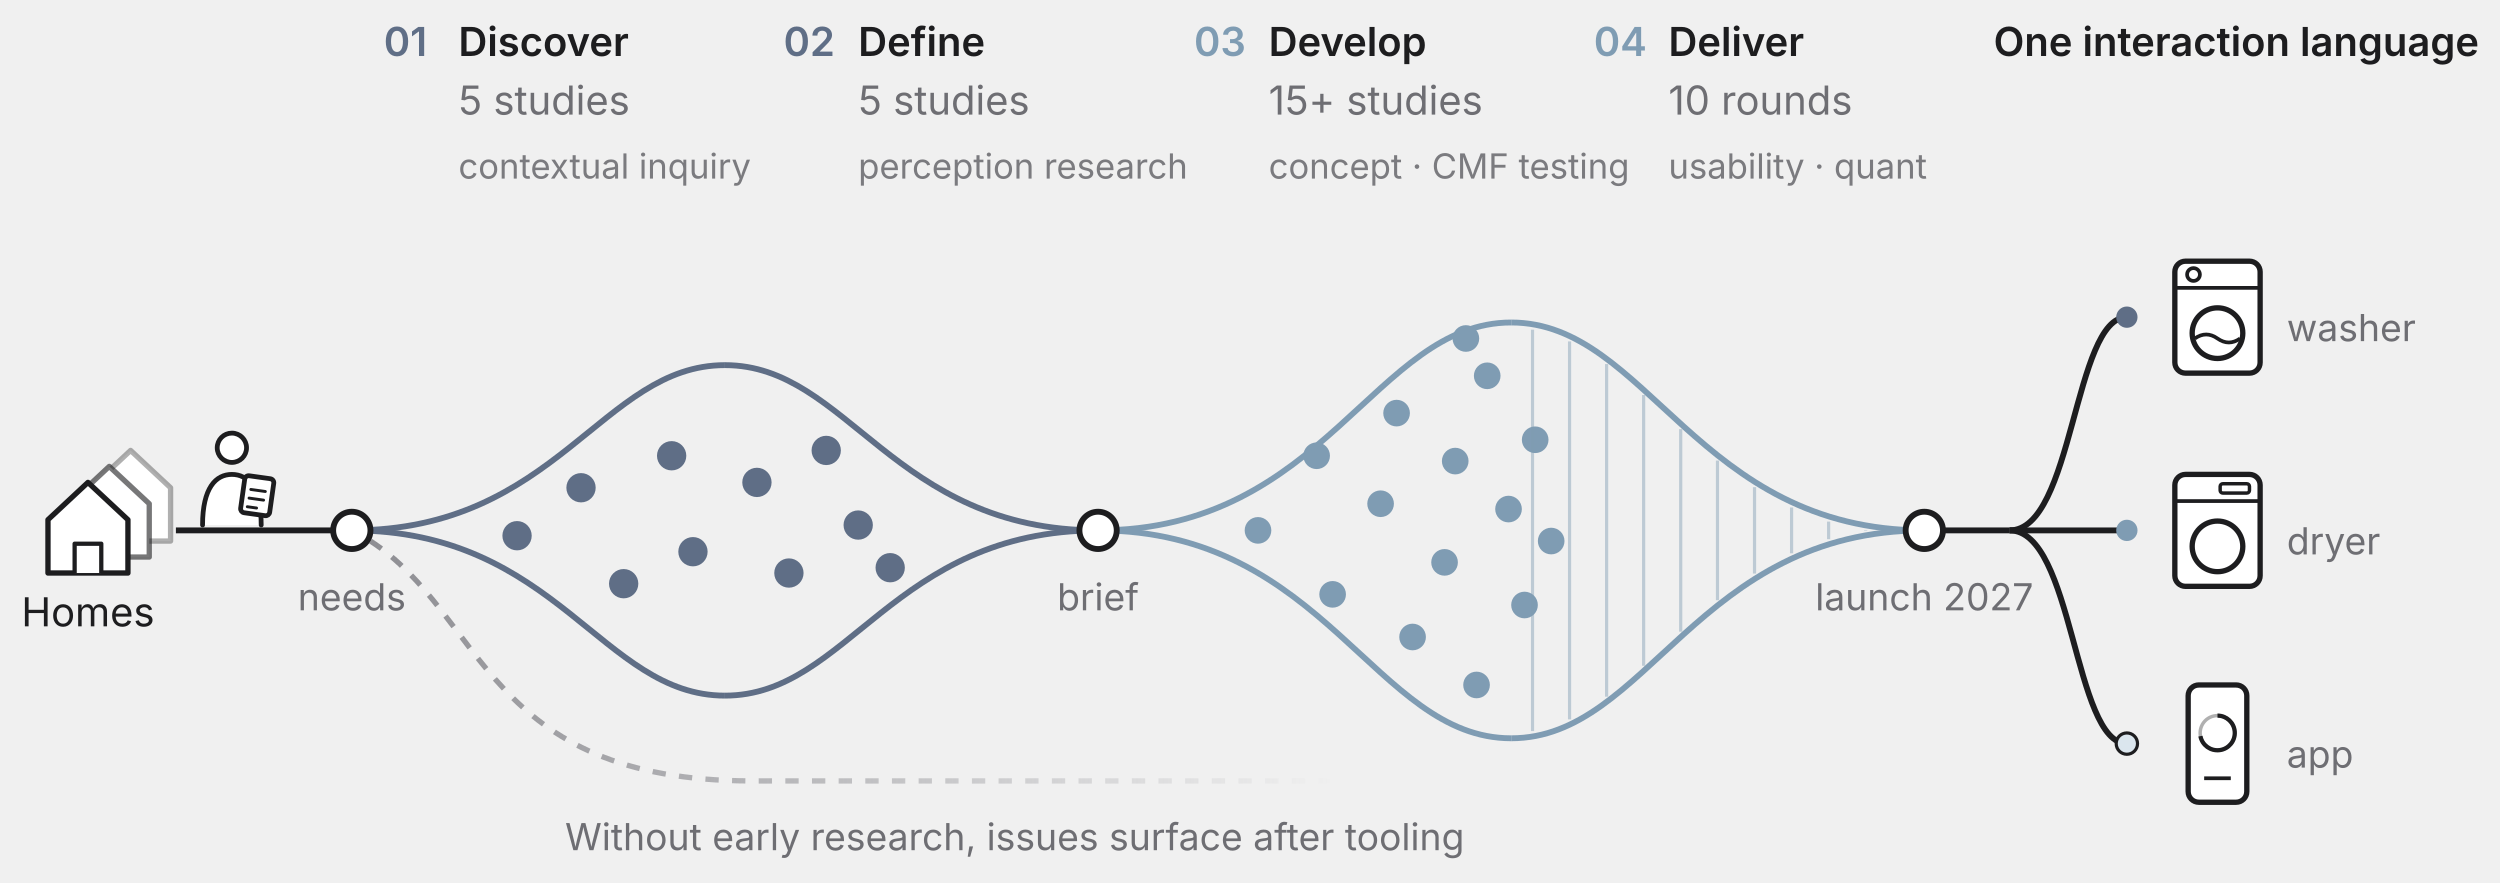
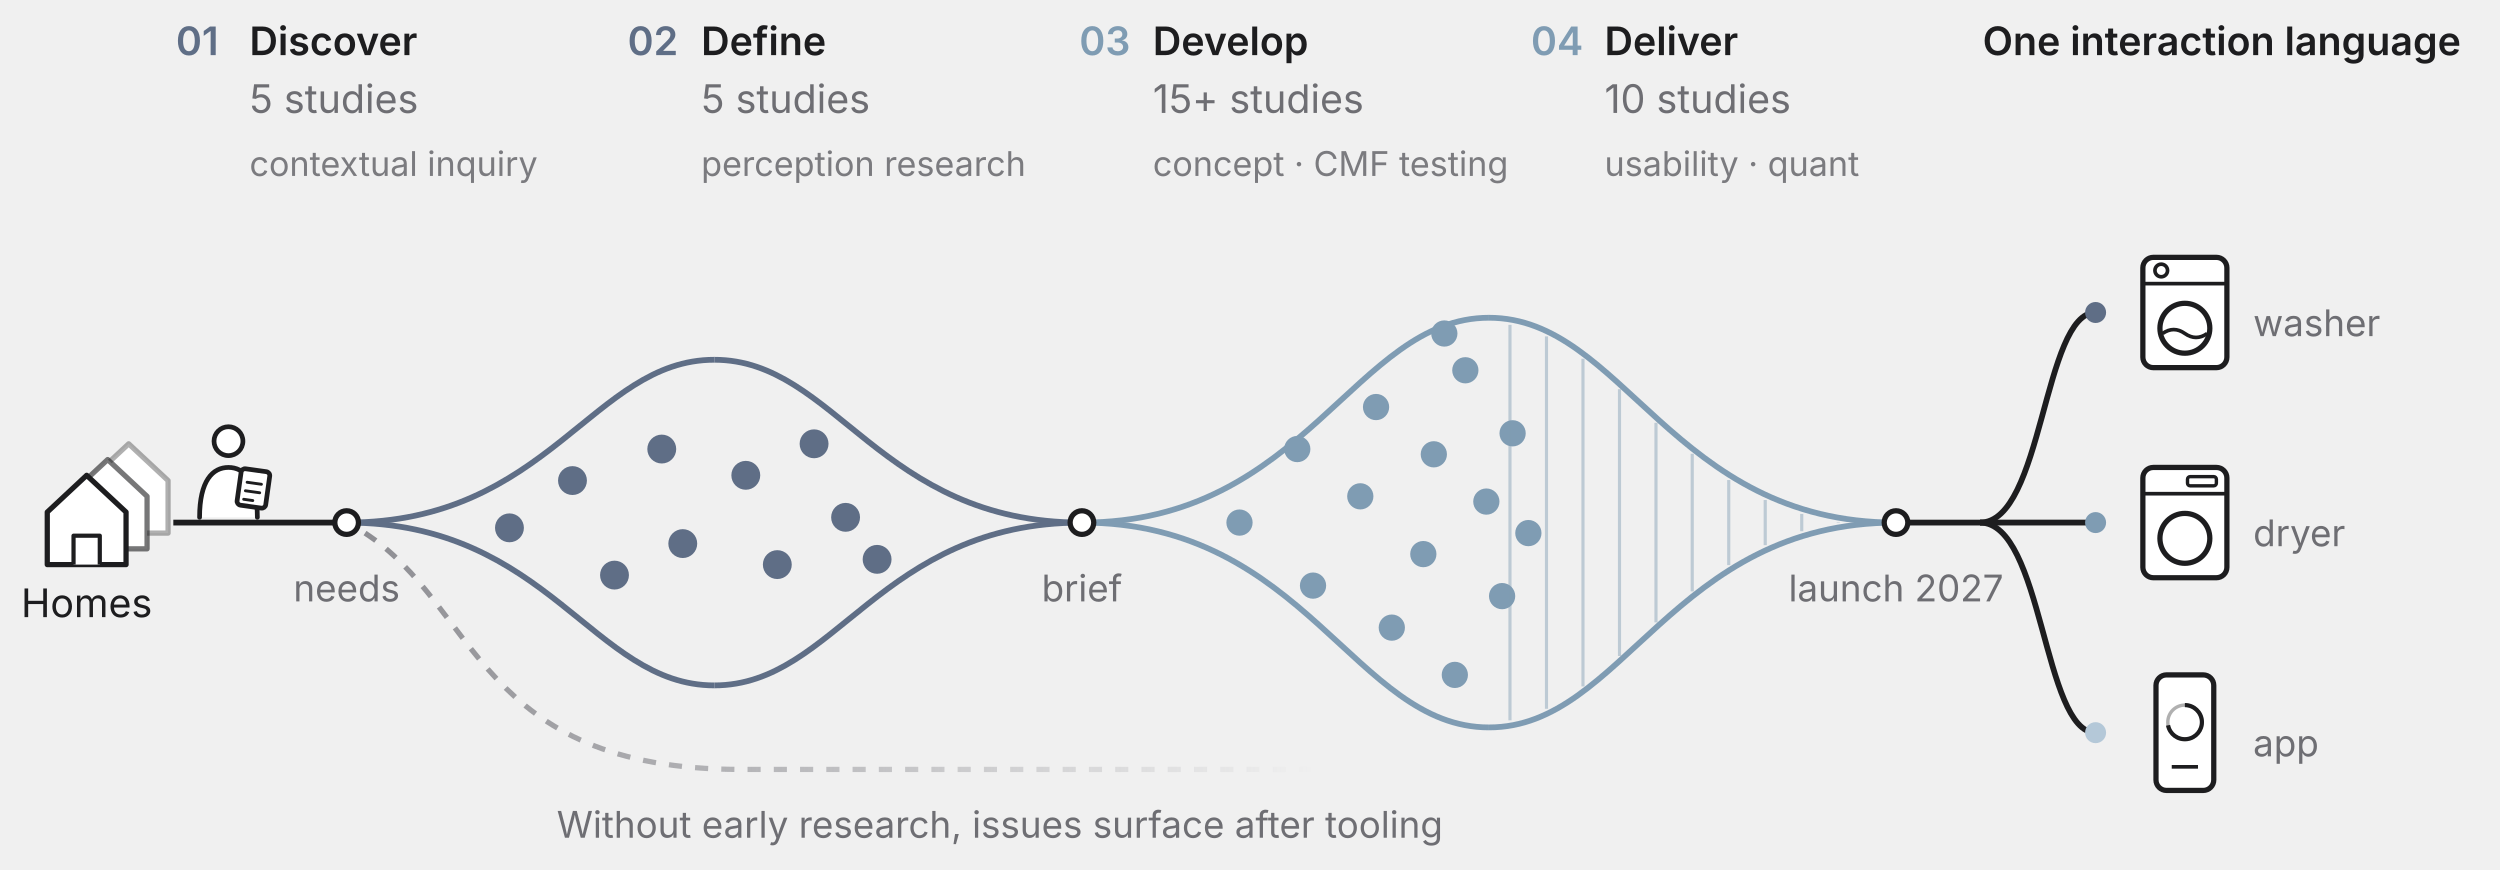
- <svg xmlns="http://www.w3.org/2000/svg" viewBox="118 -31 938 331" font-family="-apple-system, BlinkMacSystemFont, 'SF Pro Text', 'Helvetica Neue', Inter, Arial, sans-serif">
+ <svg xmlns="http://www.w3.org/2000/svg" viewBox="118 -31 952 331" font-family="-apple-system, BlinkMacSystemFont, 'SF Pro Text', 'Helvetica Neue', Inter, Arial, sans-serif">
  <g>
    <g transform="translate(16 -12)" fill="#fff" stroke="#1d1d1f" stroke-opacity="0.35" stroke-width="2" stroke-linejoin="round">
      <path d="M136 164 L151 150 L166 164 V184 H136 Z" />
      <path d="M146 184 V173 H156 V184" stroke-width="1.6" />
    </g>
  </g>
  <g>
    <g transform="translate(8 -6)" fill="#fff" stroke="#1d1d1f" stroke-opacity="0.6" stroke-width="2" stroke-linejoin="round">
      <path d="M136 164 L151 150 L166 164 V184 H136 Z" />
      <path d="M146 184 V173 H156 V184" stroke-width="1.6" />
    </g>
  </g>
  <g>
    <g transform="translate(0 0)" fill="#fff" stroke="#1d1d1f" stroke-opacity="1" stroke-width="2" stroke-linejoin="round">
      <path d="M136 164 L151 150 L166 164 V184 H136 Z" />
      <path d="M146 184 V173 H156 V184" stroke-width="1.6" />
    </g>
  </g>
  <text x="151" y="204" text-anchor="middle" font-size="15" fill="#1d1d1f">Homes</text>
  <g>
    <g fill="#fff" stroke="#1d1d1f" stroke-width="1.8" stroke-linejoin="round" stroke-linecap="round">
      <circle cx="205" cy="137" r="5.5" />
      <path d="M194 166 C194 152 199 147 205 147 C211 147 216 152 216 166" />
      <rect x="209" y="148" width="11" height="14" rx="1.5" transform="rotate(8 214.5 155)" />
      <path d="M211.8 153 h5.5 M211.6 156.3 h5.5 M211.4 159.6 h3.5" stroke-width="1.1" transform="rotate(8 214.5 155)" />
    </g>
  </g>
  <line x1="184" y1="168" x2="250" y2="168" stroke="#1d1d1f" stroke-width="2.2" pathLength="1" />
  <defs>
    <linearGradient id="fade" x1="0" x2="1">
      <stop offset="0" stop-color="#8e8e93" stop-opacity="1" />
      <stop offset="1" stop-color="#8e8e93" stop-opacity="0" />
    </linearGradient>
  </defs>
  <path d="M257 172 C300 200, 300 262, 400 262 L620 262" fill="none" stroke="url(#fade)" stroke-width="2" stroke-dasharray="5 5" />
  <text x="330" y="288" font-size="14" fill="#6e6e73">Without early research, issues surface after tooling</text>
  <g>
    <path d="M250 168 C327.0 168, 343.8 106, 390 106" fill="none" stroke="#5f6e86" stroke-width="2.2" pathLength="1" />
    <path d="M250 168 C327.0 168, 343.8 230, 390 230" fill="none" stroke="#5f6e86" stroke-width="2.2" pathLength="1" />
    <path d="M390 106 C436.2 106, 453.0 168, 530 168" fill="none" stroke="#5f6e86" stroke-width="2.2" pathLength="1" />
    <path d="M390 230 C436.2 230, 453.0 168, 530 168" fill="none" stroke="#5f6e86" stroke-width="2.2" pathLength="1" />
    <circle cx="312" cy="170" r="4.5" fill="#5f6e86" stroke="#5f6e86" stroke-width="2">
      <animate attributeName="fill" dur="44s" repeatCount="indefinite" values="#fff;#fff;#5f6e86;#5f6e86" keyTimes="0;0.132;0.141;1" />
    </circle>
    <circle cx="336" cy="152" r="4.5" fill="#5f6e86" stroke="#5f6e86" stroke-width="2">
      <animate attributeName="fill" dur="44s" repeatCount="indefinite" values="#fff;#fff;#5f6e86;#5f6e86" keyTimes="0;0.162;0.171;1" />
    </circle>
    <circle cx="352" cy="188" r="4.5" fill="#5f6e86" stroke="#5f6e86" stroke-width="2">
      <animate attributeName="fill" dur="44s" repeatCount="indefinite" values="#fff;#fff;#5f6e86;#5f6e86" keyTimes="0;0.181;0.19;1" />
    </circle>
    <circle cx="370" cy="140" r="4.5" fill="#5f6e86" stroke="#5f6e86" stroke-width="2">
      <animate attributeName="fill" dur="44s" repeatCount="indefinite" values="#fff;#fff;#5f6e86;#5f6e86" keyTimes="0;0.203;0.212;1" />
    </circle>
    <circle cx="378" cy="176" r="4.5" fill="#5f6e86" stroke="#5f6e86" stroke-width="2">
      <animate attributeName="fill" dur="44s" repeatCount="indefinite" values="#fff;#fff;#5f6e86;#5f6e86" keyTimes="0;0.213;0.222;1" />
    </circle>
    <circle cx="402" cy="150" r="4.5" fill="#5f6e86" stroke="#5f6e86" stroke-width="2">
      <animate attributeName="fill" dur="44s" repeatCount="indefinite" values="#fff;#fff;#5f6e86;#5f6e86" keyTimes="0;0.233;0.242;1" />
    </circle>
    <circle cx="414" cy="184" r="4.5" fill="#5f6e86" stroke="#5f6e86" stroke-width="2">
      <animate attributeName="fill" dur="44s" repeatCount="indefinite" values="#fff;#fff;#5f6e86;#5f6e86" keyTimes="0;0.238;0.247;1" />
    </circle>
    <circle cx="428" cy="138" r="4.5" fill="#5f6e86" stroke="#5f6e86" stroke-width="2">
      <animate attributeName="fill" dur="44s" repeatCount="indefinite" values="#fff;#fff;#5f6e86;#5f6e86" keyTimes="0;0.244;0.254;1" />
    </circle>
    <circle cx="440" cy="166" r="4.5" fill="#5f6e86" stroke="#5f6e86" stroke-width="2">
      <animate attributeName="fill" dur="44s" repeatCount="indefinite" values="#fff;#fff;#5f6e86;#5f6e86" keyTimes="0;0.25;0.259;1" />
    </circle>
    <circle cx="452" cy="182" r="4.5" fill="#5f6e86" stroke="#5f6e86" stroke-width="2">
      <animate attributeName="fill" dur="44s" repeatCount="indefinite" values="#fff;#fff;#5f6e86;#5f6e86" keyTimes="0;0.256;0.265;1" />
    </circle>
  </g>
  <g>
    <path d="M530 168 C615.25 168, 633.85 90, 685 90" fill="none" stroke="#7f9cb3" stroke-width="2.2" pathLength="1" />
    <path d="M530 168 C615.25 168, 633.85 246, 685 246" fill="none" stroke="#7f9cb3" stroke-width="2.2" pathLength="1" />
    <path d="M685 90 C736.15 90, 754.75 168, 840 168" fill="none" stroke="#7f9cb3" stroke-width="2.2" pathLength="1" />
    <path d="M685 246 C736.15 246, 754.75 168, 840 168" fill="none" stroke="#7f9cb3" stroke-width="2.2" pathLength="1" />
    <circle cx="590" cy="168" r="4" fill="#7f9cb3" stroke="#7f9cb3" stroke-width="2">
      <animate attributeName="fill" dur="44s" repeatCount="indefinite" values="#fff;#fff;#7f9cb3;#7f9cb3" keyTimes="0;0.388;0.397;1" />
    </circle>
    <circle cx="612" cy="140" r="4" fill="#7f9cb3" stroke="#7f9cb3" stroke-width="2">
      <animate attributeName="fill" dur="44s" repeatCount="indefinite" values="#fff;#fff;#7f9cb3;#7f9cb3" keyTimes="0;0.42;0.429;1" />
    </circle>
    <circle cx="618" cy="192" r="4" fill="#7f9cb3" stroke="#7f9cb3" stroke-width="2">
      <animate attributeName="fill" dur="44s" repeatCount="indefinite" values="#fff;#fff;#7f9cb3;#7f9cb3" keyTimes="0;0.429;0.438;1" />
    </circle>
    <circle cx="636" cy="158" r="4" fill="#7f9cb3" stroke="#7f9cb3" stroke-width="2">
      <animate attributeName="fill" dur="44s" repeatCount="indefinite" values="#fff;#fff;#7f9cb3;#7f9cb3" keyTimes="0;0.455;0.465;1" />
    </circle>
    <circle cx="642" cy="124" r="4" fill="#7f9cb3" stroke="#7f9cb3" stroke-width="2">
      <animate attributeName="fill" dur="44s" repeatCount="indefinite" values="#fff;#fff;#7f9cb3;#7f9cb3" keyTimes="0;0.464;0.473;1" />
    </circle>
    <circle cx="648" cy="208" r="4" fill="#7f9cb3" stroke="#7f9cb3" stroke-width="2">
      <animate attributeName="fill" dur="44s" repeatCount="indefinite" values="#fff;#fff;#7f9cb3;#7f9cb3" keyTimes="0;0.473;0.482;1" />
    </circle>
    <circle cx="660" cy="180" r="4" fill="#7f9cb3" stroke="#7f9cb3" stroke-width="2">
      <animate attributeName="fill" dur="44s" repeatCount="indefinite" values="#fff;#fff;#7f9cb3;#7f9cb3" keyTimes="0;0.491;0.5;1" />
    </circle>
    <circle cx="664" cy="142" r="4" fill="#7f9cb3" stroke="#7f9cb3" stroke-width="2">
      <animate attributeName="fill" dur="44s" repeatCount="indefinite" values="#fff;#fff;#7f9cb3;#7f9cb3" keyTimes="0;0.496;0.506;1" />
    </circle>
    <circle cx="668" cy="96" r="4" fill="#7f9cb3" stroke="#7f9cb3" stroke-width="2">
      <animate attributeName="fill" dur="44s" repeatCount="indefinite" values="#fff;#fff;#7f9cb3;#7f9cb3" keyTimes="0;0.502;0.511;1" />
    </circle>
    <circle cx="672" cy="226" r="4" fill="#7f9cb3" stroke="#7f9cb3" stroke-width="2">
      <animate attributeName="fill" dur="44s" repeatCount="indefinite" values="#fff;#fff;#7f9cb3;#7f9cb3" keyTimes="0;0.508;0.517;1" />
    </circle>
    <circle cx="676" cy="110" r="4" fill="#7f9cb3" stroke="#7f9cb3" stroke-width="2">
      <animate attributeName="fill" dur="44s" repeatCount="indefinite" values="#fff;#fff;#7f9cb3;#7f9cb3" keyTimes="0;0.514;0.523;1" />
    </circle>
    <circle cx="684" cy="160" r="4" fill="#7f9cb3" stroke="#7f9cb3" stroke-width="2">
      <animate attributeName="fill" dur="44s" repeatCount="indefinite" values="#fff;#fff;#7f9cb3;#7f9cb3" keyTimes="0;0.526;0.535;1" />
    </circle>
    <circle cx="690" cy="196" r="4" fill="#7f9cb3" stroke="#7f9cb3" stroke-width="2">
      <animate attributeName="fill" dur="44s" repeatCount="indefinite" values="#fff;#fff;#7f9cb3;#7f9cb3" keyTimes="0;0.536;0.545;1" />
    </circle>
    <circle cx="694" cy="134" r="4" fill="#7f9cb3" stroke="#7f9cb3" stroke-width="2">
      <animate attributeName="fill" dur="44s" repeatCount="indefinite" values="#fff;#fff;#7f9cb3;#7f9cb3" keyTimes="0;0.544;0.553;1" />
    </circle>
    <circle cx="700" cy="172" r="4" fill="#7f9cb3" stroke="#7f9cb3" stroke-width="2">
      <animate attributeName="fill" dur="44s" repeatCount="indefinite" values="#fff;#fff;#7f9cb3;#7f9cb3" keyTimes="0;0.555;0.564;1" />
    </circle>
    <line x1="693.0" y1="92.7" x2="693.0" y2="243.3" stroke="#7f9cb3" stroke-width="1.2" stroke-opacity=".45" pathLength="1">
      <animate attributeName="stroke-opacity" dur="44s" repeatCount="indefinite" values="0.12;0.12;0.45;0.45" keyTimes="0;0.542;0.551;1" />
    </line>
    <line x1="706.9" y1="97.1" x2="706.9" y2="238.9" stroke="#7f9cb3" stroke-width="1.2" stroke-opacity=".45" pathLength="1">
      <animate attributeName="stroke-opacity" dur="44s" repeatCount="indefinite" values="0.12;0.12;0.45;0.45" keyTimes="0;0.567;0.577;1" />
    </line>
    <line x1="720.8" y1="105.6" x2="720.8" y2="230.4" stroke="#7f9cb3" stroke-width="1.2" stroke-opacity=".45" pathLength="1">
      <animate attributeName="stroke-opacity" dur="44s" repeatCount="indefinite" values="0.12;0.12;0.45;0.45" keyTimes="0;0.593;0.602;1" />
    </line>
    <line x1="734.7" y1="117.2" x2="734.7" y2="218.8" stroke="#7f9cb3" stroke-width="1.2" stroke-opacity=".45" pathLength="1">
      <animate attributeName="stroke-opacity" dur="44s" repeatCount="indefinite" values="0.12;0.12;0.45;0.45" keyTimes="0;0.618;0.627;1" />
    </line>
    <line x1="748.6" y1="130.0" x2="748.6" y2="206.0" stroke="#7f9cb3" stroke-width="1.2" stroke-opacity=".45" pathLength="1">
      <animate attributeName="stroke-opacity" dur="44s" repeatCount="indefinite" values="0.12;0.12;0.45;0.45" keyTimes="0;0.644;0.653;1" />
    </line>
    <line x1="762.4" y1="141.8" x2="762.4" y2="194.2" stroke="#7f9cb3" stroke-width="1.2" stroke-opacity=".45" pathLength="1">
      <animate attributeName="stroke-opacity" dur="44s" repeatCount="indefinite" values="0.12;0.12;0.45;0.45" keyTimes="0;0.669;0.678;1" />
    </line>
    <line x1="776.3" y1="151.8" x2="776.3" y2="184.2" stroke="#7f9cb3" stroke-width="1.2" stroke-opacity=".45" pathLength="1">
      <animate attributeName="stroke-opacity" dur="44s" repeatCount="indefinite" values="0.12;0.12;0.45;0.45" keyTimes="0;0.695;0.704;1" />
    </line>
    <line x1="790.2" y1="159.4" x2="790.2" y2="176.6" stroke="#7f9cb3" stroke-width="1.2" stroke-opacity=".45" pathLength="1">
      <animate attributeName="stroke-opacity" dur="44s" repeatCount="indefinite" values="0.12;0.12;0.45;0.45" keyTimes="0;0.72;0.729;1" />
    </line>
    <line x1="804.1" y1="164.7" x2="804.1" y2="171.3" stroke="#7f9cb3" stroke-width="1.2" stroke-opacity=".45" pathLength="1">
      <animate attributeName="stroke-opacity" dur="44s" repeatCount="indefinite" values="0.12;0.12;0.45;0.45" keyTimes="0;0.746;0.755;1" />
    </line>
    <line x1="818.0" y1="168.1" x2="818.0" y2="167.9" stroke="#7f9cb3" stroke-width="1.2" stroke-opacity=".45" pathLength="1">
      <animate attributeName="stroke-opacity" dur="44s" repeatCount="indefinite" values="0.12;0.12;0.45;0.45" keyTimes="0;0.771;0.78;1" />
    </line>
  </g>
-   <circle cx="250" cy="168" r="7" fill="#fff" stroke="#1d1d1f" stroke-width="2.2">
-     <animate attributeName="r" dur="44s" repeatCount="indefinite" values="7;7;9.5;7;7" keyTimes="0;0.057;0.061;0.07;1" />
+   <circle cx="250" cy="168" r="4.5" fill="#fff" stroke="#1d1d1f" stroke-width="2">
+     <animate attributeName="r" dur="44s" repeatCount="indefinite" values="4.5;4.5;6.5;4.5;4.5" keyTimes="0;0.057;0.061;0.07;1" />
  </circle>
  <text x="250" y="198" text-anchor="middle" font-size="14" fill="#6e6e73">needs</text>
-   <circle cx="530" cy="168" r="7" fill="#fff" stroke="#1d1d1f" stroke-width="2.2">
-     <animate attributeName="r" dur="44s" repeatCount="indefinite" values="7;7;9.5;7;7" keyTimes="0;0.284;0.289;0.298;1" />
+   <circle cx="530" cy="168" r="4.5" fill="#fff" stroke="#1d1d1f" stroke-width="2">
+     <animate attributeName="r" dur="44s" repeatCount="indefinite" values="4.5;4.5;6.5;4.5;4.5" keyTimes="0;0.284;0.289;0.298;1" />
  </circle>
  <text x="530" y="198" text-anchor="middle" font-size="14" fill="#6e6e73">brief</text>
-   <circle cx="840" cy="168" r="7" fill="#fff" stroke="#1d1d1f" stroke-width="2.2">
-     <animate attributeName="r" dur="44s" repeatCount="indefinite" values="7;7;9.5;7;7" keyTimes="0;0.811;0.816;0.825;1" />
+   <circle cx="840" cy="168" r="4.5" fill="#fff" stroke="#1d1d1f" stroke-width="2">
+     <animate attributeName="r" dur="44s" repeatCount="indefinite" values="4.5;4.5;6.5;4.5;4.5" keyTimes="0;0.811;0.816;0.825;1" />
  </circle>
  <text x="840" y="198" text-anchor="middle" font-size="14" fill="#6e6e73">launch 2027</text>
-   <line x1="847" y1="168" x2="872" y2="168" stroke="#1d1d1f" stroke-width="2.2" pathLength="1" />
+   <line x1="844" y1="168" x2="872" y2="168" stroke="#1d1d1f" stroke-width="2.2" pathLength="1" />
  <path d="M872 168 C896 168, 896 88, 916 88" fill="none" stroke="#1d1d1f" stroke-width="2.2" pathLength="1" />
  <path d="M872 168 C896 168, 896 168, 916 168" fill="none" stroke="#1d1d1f" stroke-width="2.2" pathLength="1" />
  <path d="M872 168 C896 168, 896 248, 916 248" fill="none" stroke="#1d1d1f" stroke-width="2.2" pathLength="1" />
  <g>
    <animateTransform attributeName="transform" type="translate" dur="44s" repeatCount="indefinite" values="0 0;0 0;0 -4;0 0;0 0" keyTimes="0;0.846;0.851;0.859;1" />
    <g transform="translate(0 -22)" fill="#fff" stroke="#1d1d1f" stroke-width="2" stroke-linejoin="round">
      <rect x="934" y="89" width="32" height="42" rx="4" />
      <path d="M934 99 h32" stroke-width="1.4" />
      <circle cx="941" cy="94" r="2.4" stroke-width="1.4" />
      <circle cx="950" cy="116" r="9.5" />
      <path d="M941.5 118 q4.25 -3 8.5 0 t8.5 0" stroke-width="1.4" fill="none" />
    </g>
  </g>
  <g>
    <animateTransform attributeName="transform" type="translate" dur="44s" repeatCount="indefinite" values="0 0;0 0;0 -4;0 0;0 0" keyTimes="0;0.852;0.858;0.866;1" />
    <g fill="#fff" stroke="#1d1d1f" stroke-width="2" stroke-linejoin="round">
      <rect x="934" y="147" width="32" height="42" rx="4" />
      <path d="M934 157 h32" stroke-width="1.4" />
      <rect x="951" y="150.5" width="11" height="3.5" rx="1" stroke-width="1.3" />
      <circle cx="950" cy="174" r="9.5" />
    </g>
  </g>
  <g>
    <animateTransform attributeName="transform" type="translate" dur="44s" repeatCount="indefinite" values="0 0;0 0;0 -4;0 0;0 0" keyTimes="0;0.859;0.865;0.873;1" />
    <g transform="translate(0 22)" fill="#fff" stroke="#1d1d1f" stroke-width="2" stroke-linejoin="round">
      <rect x="939" y="204" width="22" height="44" rx="4" />
      <circle cx="950" cy="222" r="6.5" stroke-width="1.3" stroke-opacity=".35" />
      <path d="M950 215.5 A6.5 6.5 0 1 1 943.6 223.2" stroke-width="1.6" fill="none" />
      <path d="M945 239 h10" stroke-width="1.4" />
    </g>
  </g>
-   <circle cx="916" cy="88" r="4" fill="#5f6e86" stroke="#1d1d1f" stroke-width="0" />
-   <circle cx="916" cy="168" r="4" fill="#7f9cb3" stroke="#1d1d1f" stroke-width="0" />
-   <circle cx="916" cy="248" r="4" fill="#dbe6ee" stroke="#1d1d1f" stroke-width="1.2" />
+   <circle cx="916" cy="88" r="4" fill="#5f6e86" />
+   <circle cx="916" cy="168" r="4" fill="#7f9cb3" />
+   <circle cx="916" cy="248" r="4" fill="#b4c8d8" />
  <text x="976" y="97" font-size="14" fill="#6e6e73">washer</text>
  <text x="976" y="177" font-size="14" fill="#6e6e73">dryer</text>
  <text x="976" y="257" font-size="14" fill="#6e6e73">app</text>
-   <text x="866" y="-10" font-size="15" font-weight="600" fill="#1d1d1f">One interaction language</text>
-   <g>
-     <text x="262" y="-10" font-size="15" font-weight="600" fill="#5f6e86">01</text>
-     <text x="290" y="-10" font-size="15" font-weight="600" fill="#1d1d1f">Discover</text>
-     <text x="290" y="12" font-size="15" fill="#6e6e73">5 studies</text>
-     <text x="290" y="36" font-size="13" fill="#6e6e73" fill-opacity=".9">contextual inquiry</text>
-   </g>
-   <g>
-     <text x="412" y="-10" font-size="15" font-weight="600" fill="#5f6e86">02</text>
-     <text x="440" y="-10" font-size="15" font-weight="600" fill="#1d1d1f">Define</text>
-     <text x="440" y="12" font-size="15" fill="#6e6e73">5 studies</text>
-     <text x="440" y="36" font-size="13" fill="#6e6e73" fill-opacity=".9">perception research</text>
-   </g>
-   <g>
-     <text x="566" y="-10" font-size="15" font-weight="600" fill="#7f9cb3">03</text>
-     <text x="594" y="-10" font-size="15" font-weight="600" fill="#1d1d1f">Develop</text>
-     <text x="594" y="12" font-size="15" fill="#6e6e73">15+ studies</text>
-     <text x="594" y="36" font-size="13" fill="#6e6e73" fill-opacity=".9">concept · CMF testing</text>
-   </g>
-   <g>
-     <text x="716" y="-10" font-size="15" font-weight="600" fill="#7f9cb3">04</text>
-     <text x="744" y="-10" font-size="15" font-weight="600" fill="#1d1d1f">Deliver</text>
-     <text x="744" y="12" font-size="15" fill="#6e6e73">10 rounds</text>
-     <text x="744" y="36" font-size="13" fill="#6e6e73" fill-opacity=".9">usability · quant</text>
+   <text x="873" y="-10" font-size="15" font-weight="600" fill="#1d1d1f">One interaction language</text>
+   <g>
+     <text x="185" y="-10" font-size="15" font-weight="600" fill="#5f6e86">01</text>
+     <text x="213" y="-10" font-size="15" font-weight="600" fill="#1d1d1f">Discover</text>
+     <text x="213" y="12" font-size="15" fill="#6e6e73">5 studies</text>
+     <text x="213" y="36" font-size="13" fill="#6e6e73" fill-opacity=".9">contextual inquiry</text>
+   </g>
+   <g>
+     <text x="357" y="-10" font-size="15" font-weight="600" fill="#5f6e86">02</text>
+     <text x="385" y="-10" font-size="15" font-weight="600" fill="#1d1d1f">Define</text>
+     <text x="385" y="12" font-size="15" fill="#6e6e73">5 studies</text>
+     <text x="385" y="36" font-size="13" fill="#6e6e73" fill-opacity=".9">perception research</text>
+   </g>
+   <g>
+     <text x="529" y="-10" font-size="15" font-weight="600" fill="#7f9cb3">03</text>
+     <text x="557" y="-10" font-size="15" font-weight="600" fill="#1d1d1f">Develop</text>
+     <text x="557" y="12" font-size="15" fill="#6e6e73">15+ studies</text>
+     <text x="557" y="36" font-size="13" fill="#6e6e73" fill-opacity=".9">concept · CMF testing</text>
+   </g>
+   <g>
+     <text x="701" y="-10" font-size="15" font-weight="600" fill="#7f9cb3">04</text>
+     <text x="729" y="-10" font-size="15" font-weight="600" fill="#1d1d1f">Deliver</text>
+     <text x="729" y="12" font-size="15" fill="#6e6e73">10 studies</text>
+     <text x="729" y="36" font-size="13" fill="#6e6e73" fill-opacity=".9">usability · quant</text>
  </g>
  <circle r="4.5" fill="#1d1d1f" opacity="0">
    <animateMotion dur="44s" repeatCount="indefinite" path="M200 168 H840" keyPoints="0;0;0.078;0.297;0.516;0.516;0.758;1;1;1" keyTimes="0;0.027;0.057;0.227;0.291;0.3;0.527;0.811;0.816;1" calcMode="linear" />
    <animate attributeName="opacity" dur="44s" repeatCount="indefinite" values="0;0;1;1;0;0" keyTimes="0;0.023;0.029;0.814;0.817;1" />
  </circle>
-   <circle r="4" fill="#5f6e86" stroke="#1d1d1f" stroke-width="0" opacity="0">
+   <circle r="4" fill="#5f6e86" opacity="0">
    <animateMotion dur="44s" repeatCount="indefinite" path="M840 168 H872 C896 168, 896 88, 916 88" keyPoints="0;0;1;1" keyTimes="0;0.816;0.846;1" calcMode="linear" />
    <animate attributeName="opacity" dur="44s" repeatCount="indefinite" values="0;0;1;1;0;0" keyTimes="0;0.816;0.818;0.843;0.846;1" />
  </circle>
-   <circle r="4" fill="#7f9cb3" stroke="#1d1d1f" stroke-width="0" opacity="0">
+   <circle r="4" fill="#7f9cb3" opacity="0">
    <animateMotion dur="44s" repeatCount="indefinite" path="M840 168 H872 C896 168, 896 168, 916 168" keyPoints="0;0;1;1" keyTimes="0;0.823;0.852;1" calcMode="linear" />
    <animate attributeName="opacity" dur="44s" repeatCount="indefinite" values="0;0;1;1;0;0" keyTimes="0;0.823;0.825;0.85;0.852;1" />
  </circle>
-   <circle r="4" fill="#dbe6ee" stroke="#1d1d1f" stroke-width="1.2" opacity="0">
+   <circle r="4" fill="#b4c8d8" opacity="0">
    <animateMotion dur="44s" repeatCount="indefinite" path="M840 168 H872 C896 168, 896 248, 916 248" keyPoints="0;0;1;1" keyTimes="0;0.83;0.859;1" calcMode="linear" />
    <animate attributeName="opacity" dur="44s" repeatCount="indefinite" values="0;0;1;1;0;0" keyTimes="0;0.83;0.832;0.857;0.859;1" />
  </circle>
  <g opacity="0">
    <animate attributeName="opacity" dur="44s" repeatCount="indefinite" values="0;0;1;1;0;0" keyTimes="0;0.06;0.068;0.103;0.113;1" />
    <rect x="279.1" y="135" width="141.8" height="21" rx="10.5" fill="#fff" stroke="#6e6e73" stroke-opacity=".3" />
    <text x="350" y="149.5" text-anchor="middle" font-size="13" font-weight="500" fill="#1d1d1f">contextual inquiry</text>
  </g>
  <g opacity="0">
    <animate attributeName="opacity" dur="44s" repeatCount="indefinite" values="0;0;1;1;0;0" keyTimes="0;0.117;0.125;0.16;0.169;1" />
    <rect x="296.9" y="135" width="106.3" height="21" rx="10.5" fill="#fff" stroke="#6e6e73" stroke-opacity=".3" />
    <text x="350" y="149.5" text-anchor="middle" font-size="13" font-weight="500" fill="#1d1d1f">needs finding</text>
  </g>
  <g opacity="0">
    <animate attributeName="opacity" dur="44s" repeatCount="indefinite" values="0;0;1;1;0;0" keyTimes="0;0.174;0.182;0.217;0.226;1" />
    <rect x="257.8" y="135" width="184.4" height="21" rx="10.5" fill="#fff" stroke="#6e6e73" stroke-opacity=".3" />
    <text x="350" y="149.5" text-anchor="middle" font-size="13" font-weight="500" fill="#1d1d1f">competitive benchmarking</text>
  </g>
  <g opacity="0">
    <animate attributeName="opacity" dur="44s" repeatCount="indefinite" values="0;0;1;1;0;0" keyTimes="0;0.231;0.239;0.274;0.283;1" />
    <rect x="385.6" y="135" width="148.9" height="21" rx="10.5" fill="#fff" stroke="#6e6e73" stroke-opacity=".3" />
    <text x="460" y="149.5" text-anchor="middle" font-size="13" font-weight="500" fill="#1d1d1f">perception research</text>
  </g>
  <g opacity="0">
    <animate attributeName="opacity" dur="44s" repeatCount="indefinite" values="0;0;1;1;0;0" keyTimes="0;0.303;0.311;0.347;0.356;1" />
    <rect x="546.8" y="135" width="120.5" height="21" rx="10.5" fill="#fff" stroke="#6e6e73" stroke-opacity=".3" />
    <text x="607" y="149.5" text-anchor="middle" font-size="13" font-weight="500" fill="#1d1d1f">concept testing</text>
  </g>
  <g opacity="0">
    <animate attributeName="opacity" dur="44s" repeatCount="indefinite" values="0;0;1;1;0;0" keyTimes="0;0.36;0.368;0.403;0.412;1" />
    <rect x="557.4" y="135" width="99.2" height="21" rx="10.5" fill="#fff" stroke="#6e6e73" stroke-opacity=".3" />
    <text x="607" y="149.5" text-anchor="middle" font-size="13" font-weight="500" fill="#1d1d1f">CMF research</text>
  </g>
  <g opacity="0">
    <animate attributeName="opacity" dur="44s" repeatCount="indefinite" values="0;0;1;1;0;0" keyTimes="0;0.417;0.425;0.46;0.469;1" />
    <rect x="536.1" y="135" width="141.8" height="21" rx="10.5" fill="#fff" stroke="#6e6e73" stroke-opacity=".3" />
    <text x="607" y="149.5" text-anchor="middle" font-size="13" font-weight="500" fill="#1d1d1f">icon comprehension</text>
  </g>
  <g opacity="0">
    <animate attributeName="opacity" dur="44s" repeatCount="indefinite" values="0;0;1;1;0;0" keyTimes="0;0.474;0.482;0.517;0.526;1" />
    <rect x="525.5" y="135" width="163.1" height="21" rx="10.5" fill="#fff" stroke="#6e6e73" stroke-opacity=".3" />
    <text x="607" y="149.5" text-anchor="middle" font-size="13" font-weight="500" fill="#1d1d1f">human factors testing</text>
  </g>
  <g opacity="0">
    <animate attributeName="opacity" dur="44s" repeatCount="indefinite" values="0;0;1;1;0;0" keyTimes="0;0.531;0.539;0.574;0.583;1" />
    <rect x="687.5" y="135" width="148.9" height="21" rx="10.5" fill="#fff" stroke="#6e6e73" stroke-opacity=".3" />
    <text x="762" y="149.5" text-anchor="middle" font-size="13" font-weight="500" fill="#1d1d1f">embodied UI testing</text>
  </g>
  <g opacity="0">
    <animate attributeName="opacity" dur="44s" repeatCount="indefinite" values="0;0;1;1;0;0" keyTimes="0;0.588;0.596;0.631;0.64;1" />
    <rect x="673.4" y="135" width="177.3" height="21" rx="10.5" fill="#fff" stroke="#6e6e73" stroke-opacity=".3" />
    <text x="762" y="149.5" text-anchor="middle" font-size="13" font-weight="500" fill="#1d1d1f">app interaction testing</text>
  </g>
  <g opacity="0">
    <animate attributeName="opacity" dur="44s" repeatCount="indefinite" values="0;0;1;1;0;0" keyTimes="0;0.644;0.652;0.688;0.697;1" />
    <rect x="694.6" y="135" width="134.7" height="21" rx="10.5" fill="#fff" stroke="#6e6e73" stroke-opacity=".3" />
    <text x="762" y="149.5" text-anchor="middle" font-size="13" font-weight="500" fill="#1d1d1f">usability studies</text>
  </g>
  <g opacity="0">
    <animate attributeName="opacity" dur="44s" repeatCount="indefinite" values="0;0;1;1;0;0" keyTimes="0;0.701;0.709;0.744;0.753;1" />
    <rect x="694.6" y="135" width="134.7" height="21" rx="10.5" fill="#fff" stroke="#6e6e73" stroke-opacity=".3" />
    <text x="762" y="149.5" text-anchor="middle" font-size="13" font-weight="500" fill="#1d1d1f">design validation</text>
  </g>
  <g opacity="0">
    <animate attributeName="opacity" dur="44s" repeatCount="indefinite" values="0;0;1;1;0;0" keyTimes="0;0.758;0.766;0.801;0.81;1" />
    <rect x="705.3" y="135" width="113.4" height="21" rx="10.5" fill="#fff" stroke="#6e6e73" stroke-opacity=".3" />
    <text x="762" y="149.5" text-anchor="middle" font-size="13" font-weight="500" fill="#1d1d1f">quant research</text>
  </g>
  <g opacity="0" fill="none" stroke="#6e6e73" stroke-width="1.2" stroke-linecap="round">
    <animateTransform attributeName="transform" type="translate" dur="44s" repeatCount="indefinite" values="250 150;250 150;250 143;250 143" keyTimes="0;0.057;0.065;1" />
    <animate attributeName="opacity" dur="44s" repeatCount="indefinite" values="0;0;1;1;0;0" keyTimes="0;0.057;0.065;0.13;0.143;1" />
    <path d="M-2.4 3.2 h4.8 M-1.6 5.2 h3.2" />
    <path d="M-2.3 1.8 C-2.3 0.2 -4 -0.8 -4 -2.8 A4 4 0 0 1 4 -2.8 C4 -0.8 2.3 0.2 2.3 1.8 Z" />
  </g>
  <g opacity="0" fill="none" stroke="#6e6e73" stroke-width="1.2" stroke-linecap="round">
    <animateTransform attributeName="transform" type="translate" dur="44s" repeatCount="indefinite" values="530 150;530 150;530 143;530 143" keyTimes="0;0.284;0.292;1" />
    <animate attributeName="opacity" dur="44s" repeatCount="indefinite" values="0;0;1;1;0;0" keyTimes="0;0.284;0.292;0.357;0.37;1" />
    <path d="M-3.5 -5 h4.6 l2.4 2.4 v7.6 h-7 Z" />
    <path d="M-1.8 -0.8 h3.6 M-1.8 1.4 h3.6 M-1.8 3.4 h2.2" />
  </g>
  <g opacity="0" fill="none" stroke="#6e6e73" stroke-width="1.2" stroke-linecap="round">
    <animateTransform attributeName="transform" type="translate" dur="44s" repeatCount="indefinite" values="840 150;840 150;840 143;840 143" keyTimes="0;0.811;0.819;1" />
    <animate attributeName="opacity" dur="44s" repeatCount="indefinite" values="0;0;1;1;0;0" keyTimes="0;0.811;0.819;0.884;0.898;1" />
    <path d="M-3 5.5 V-5.5" />
    <path d="M-3 -5 h6.5 l-1.7 2.4 1.7 2.4 h-6.5" stroke-linejoin="round" />
  </g>
</svg>
